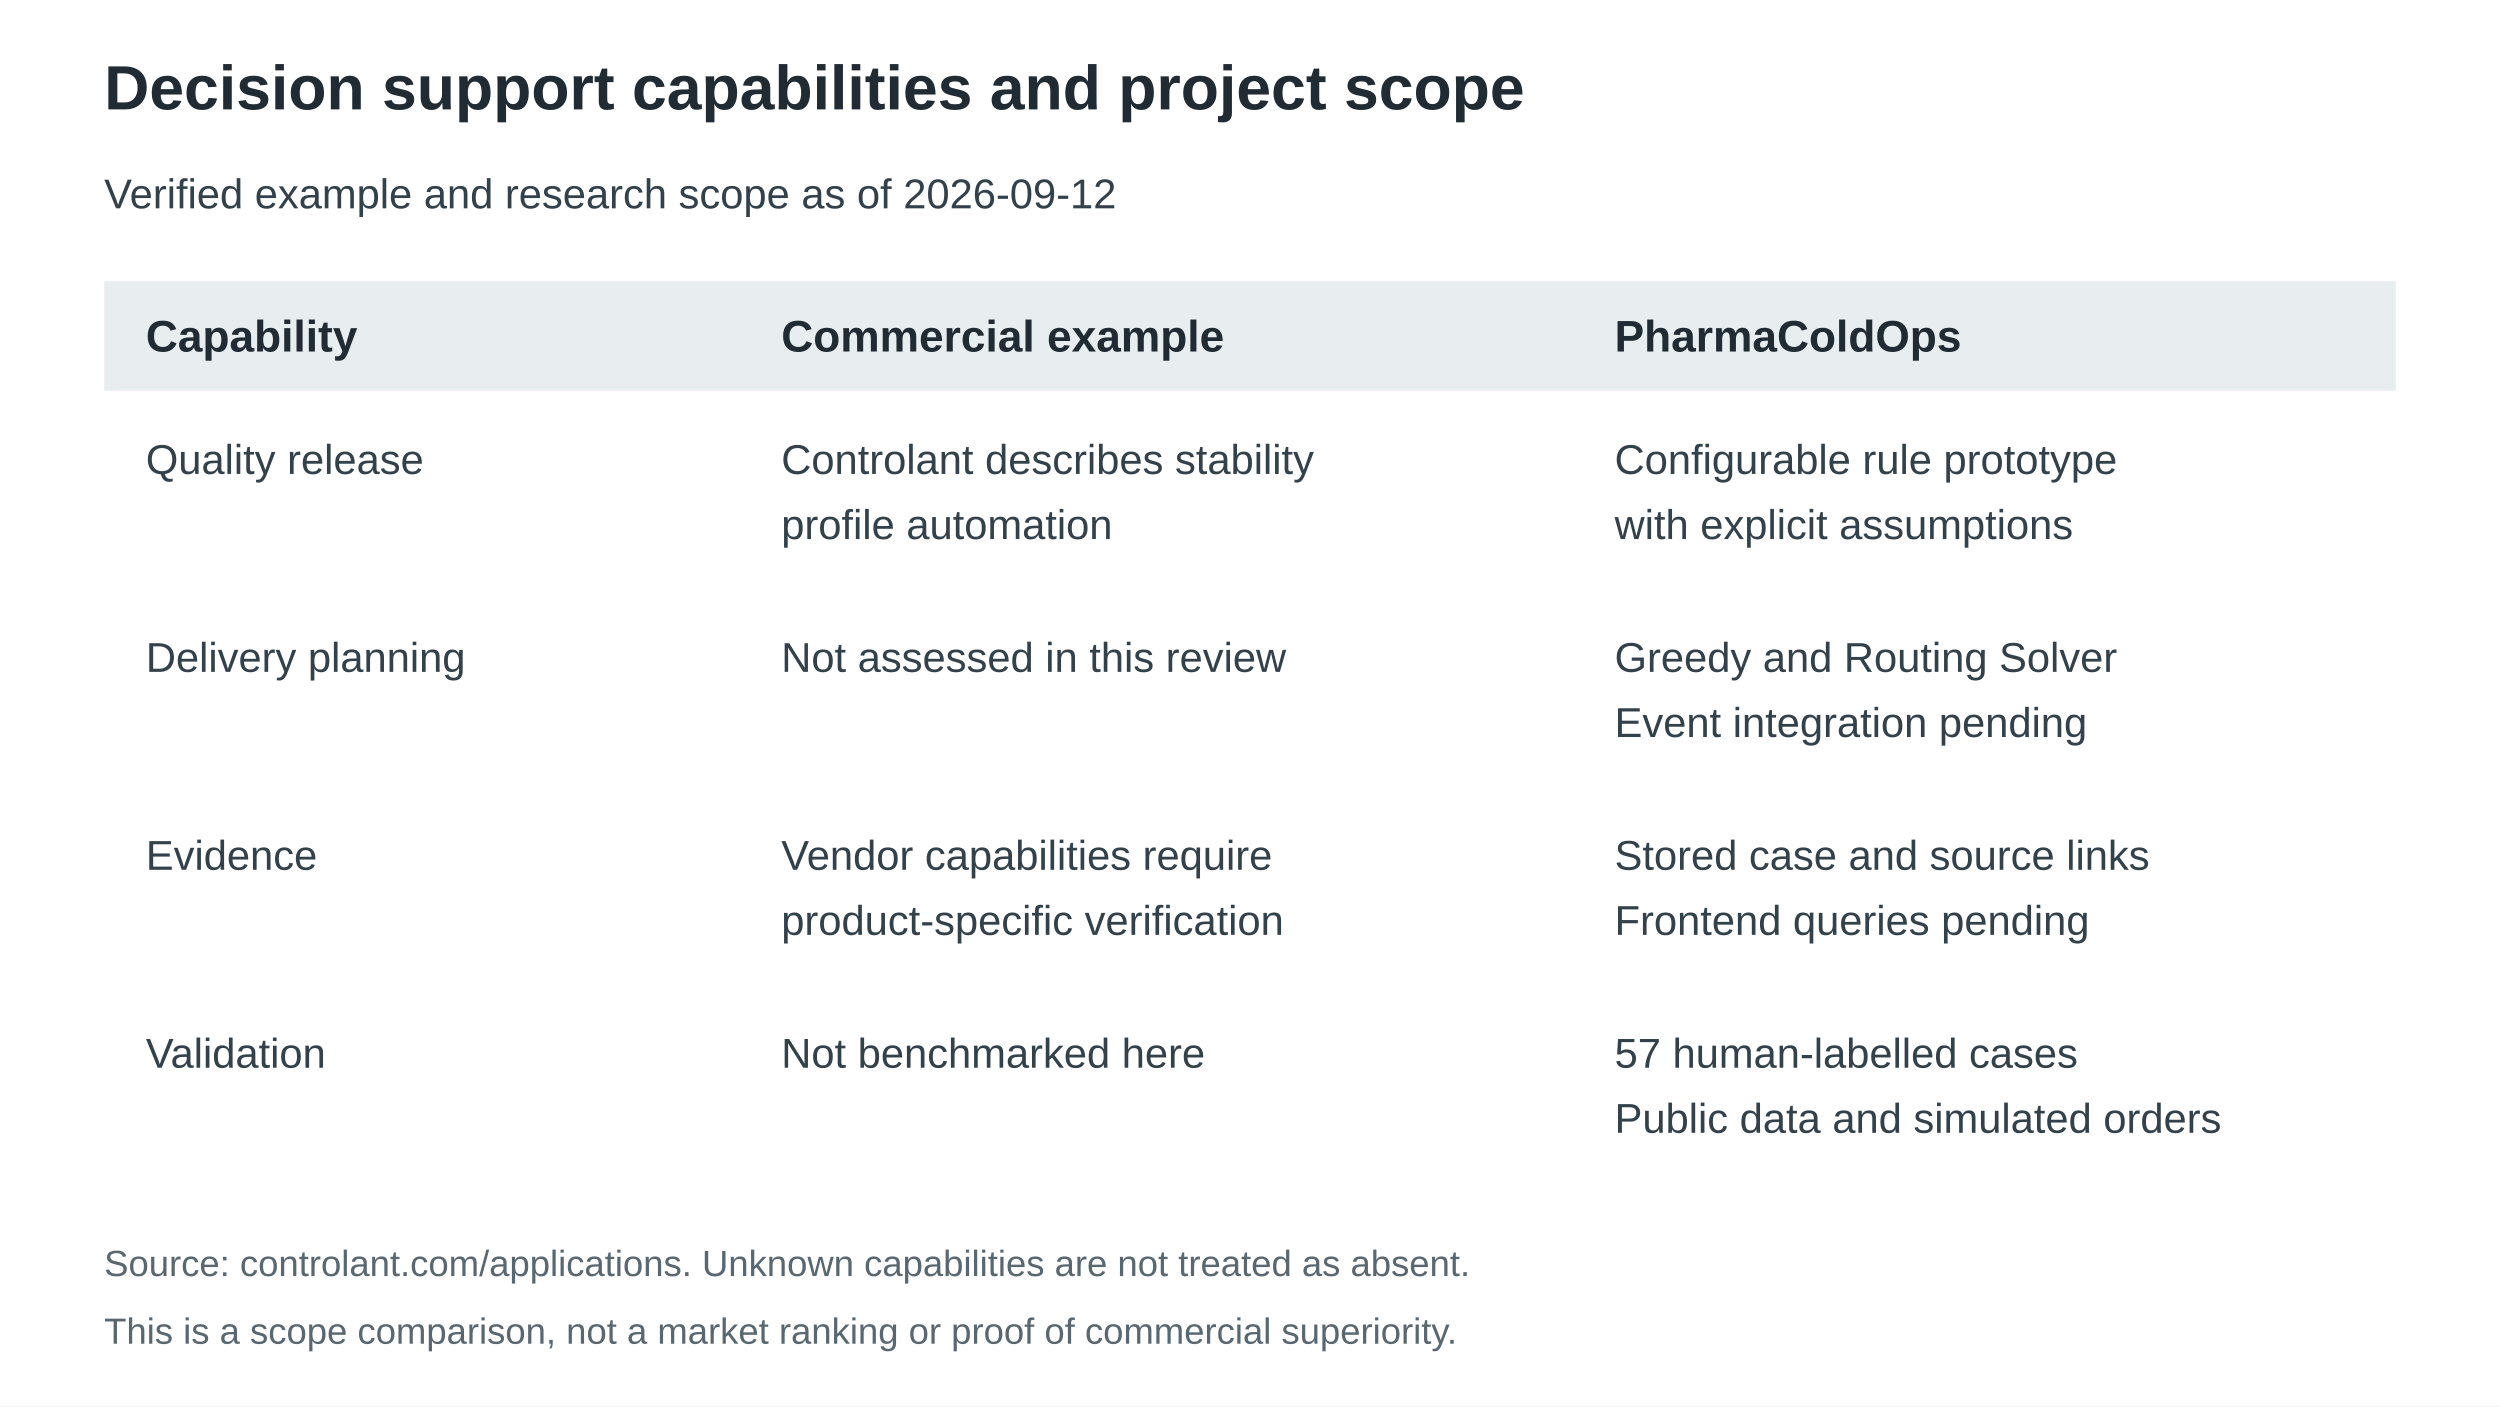
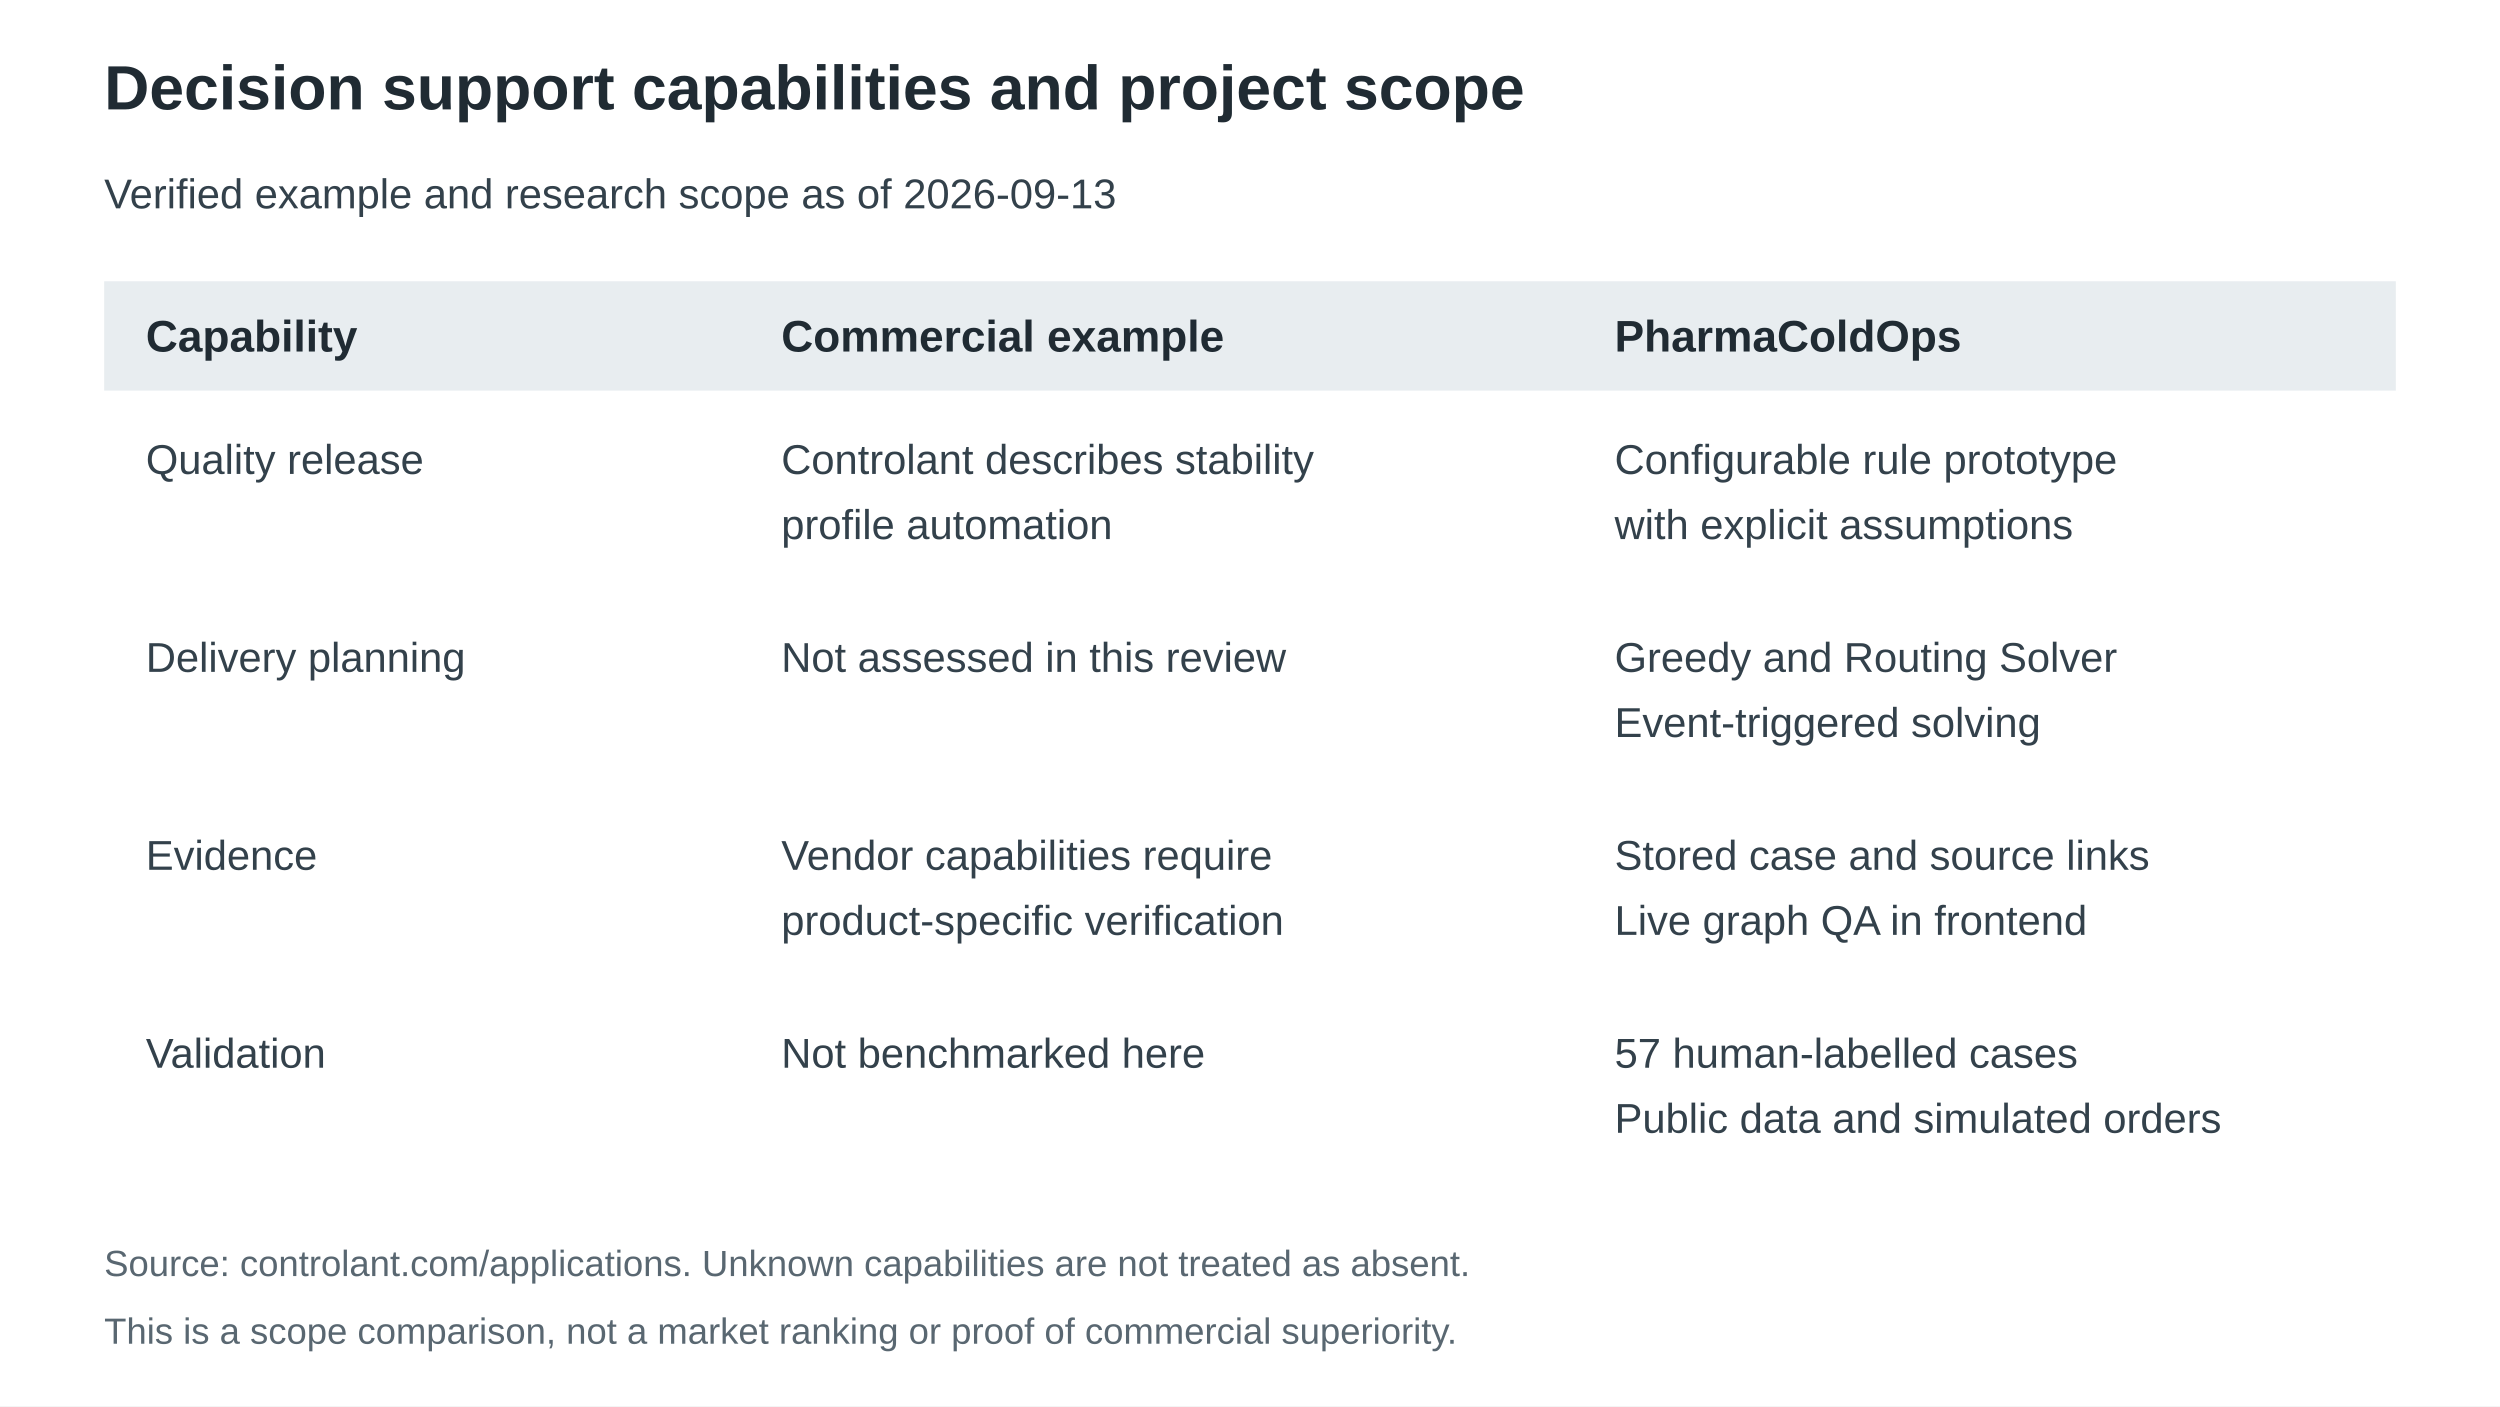
<svg xmlns="http://www.w3.org/2000/svg" viewBox="0 0 960 540" font-family="Arial, Helvetica, sans-serif" role="img" aria-label="Decision support capabilities and project scope">
  <rect width="960" height="540" fill="#ffffff" />
  <defs>
    <marker id="arrow" viewBox="0 0 10 10" refX="9" refY="5" markerWidth="7" markerHeight="7" orient="auto-start-reverse">
      <path d="M0,0 L10,5 L0,10 z" fill="#52606d" />
    </marker>
  </defs>
  <text x="40" y="42" font-size="24" font-weight="700" fill="#202b33">Decision support capabilities and project scope</text>
-   <text x="40" y="80" font-size="16" fill="#33414b">Verified example and research scope as of 2026-09-12</text>
+   <text x="40" y="80" font-size="16" fill="#33414b">Verified example and research scope as of 2026-09-13</text>
  <rect x="40" y="108" width="880" height="42" fill="#e8edf0" />
  <text x="56" y="135" font-size="17" fill="#202b33" font-weight="700">Capability</text>
  <text x="300" y="135" font-size="17" fill="#202b33" font-weight="700">Commercial example</text>
  <text x="620" y="135" font-size="17" fill="#202b33" font-weight="700">PharmaColdOps</text>
  <text x="56" y="182" font-size="16" fill="#33414b">Quality release</text>
  <text x="300" y="182" font-size="16" fill="#33414b">Controlant describes stability</text>
  <text x="620" y="182" font-size="16" fill="#33414b">Configurable rule prototype</text>
  <text x="56" y="207" font-size="16" fill="#33414b" />
  <text x="300" y="207" font-size="16" fill="#33414b">profile automation</text>
  <text x="620" y="207" font-size="16" fill="#33414b">with explicit assumptions</text>
  <text x="56" y="258" font-size="16" fill="#33414b">Delivery planning</text>
  <text x="300" y="258" font-size="16" fill="#33414b">Not assessed in this review</text>
  <text x="620" y="258" font-size="16" fill="#33414b">Greedy and Routing Solver</text>
  <text x="56" y="283" font-size="16" fill="#33414b" />
  <text x="300" y="283" font-size="16" fill="#33414b" />
-   <text x="620" y="283" font-size="16" fill="#33414b">Event integration pending</text>
+   <text x="620" y="283" font-size="16" fill="#33414b">Event-triggered solving</text>
  <text x="56" y="334" font-size="16" fill="#33414b">Evidence</text>
  <text x="300" y="334" font-size="16" fill="#33414b">Vendor capabilities require</text>
  <text x="620" y="334" font-size="16" fill="#33414b">Stored case and source links</text>
  <text x="56" y="359" font-size="16" fill="#33414b" />
  <text x="300" y="359" font-size="16" fill="#33414b">product-specific verification</text>
-   <text x="620" y="359" font-size="16" fill="#33414b">Frontend queries pending</text>
+   <text x="620" y="359" font-size="16" fill="#33414b">Live graph QA in frontend</text>
  <text x="56" y="410" font-size="16" fill="#33414b">Validation</text>
  <text x="300" y="410" font-size="16" fill="#33414b">Not benchmarked here</text>
  <text x="620" y="410" font-size="16" fill="#33414b">57 human-labelled cases</text>
  <text x="56" y="435" font-size="16" fill="#33414b" />
  <text x="300" y="435" font-size="16" fill="#33414b" />
  <text x="620" y="435" font-size="16" fill="#33414b">Public data and simulated orders</text>
  <text x="40" y="490" font-size="14" fill="#596771">Source: controlant.com/applications. Unknown capabilities are not treated as absent.</text>
  <text x="40" y="516" font-size="14" fill="#596771">This is a scope comparison, not a market ranking or proof of commercial superiority.</text>
</svg>
